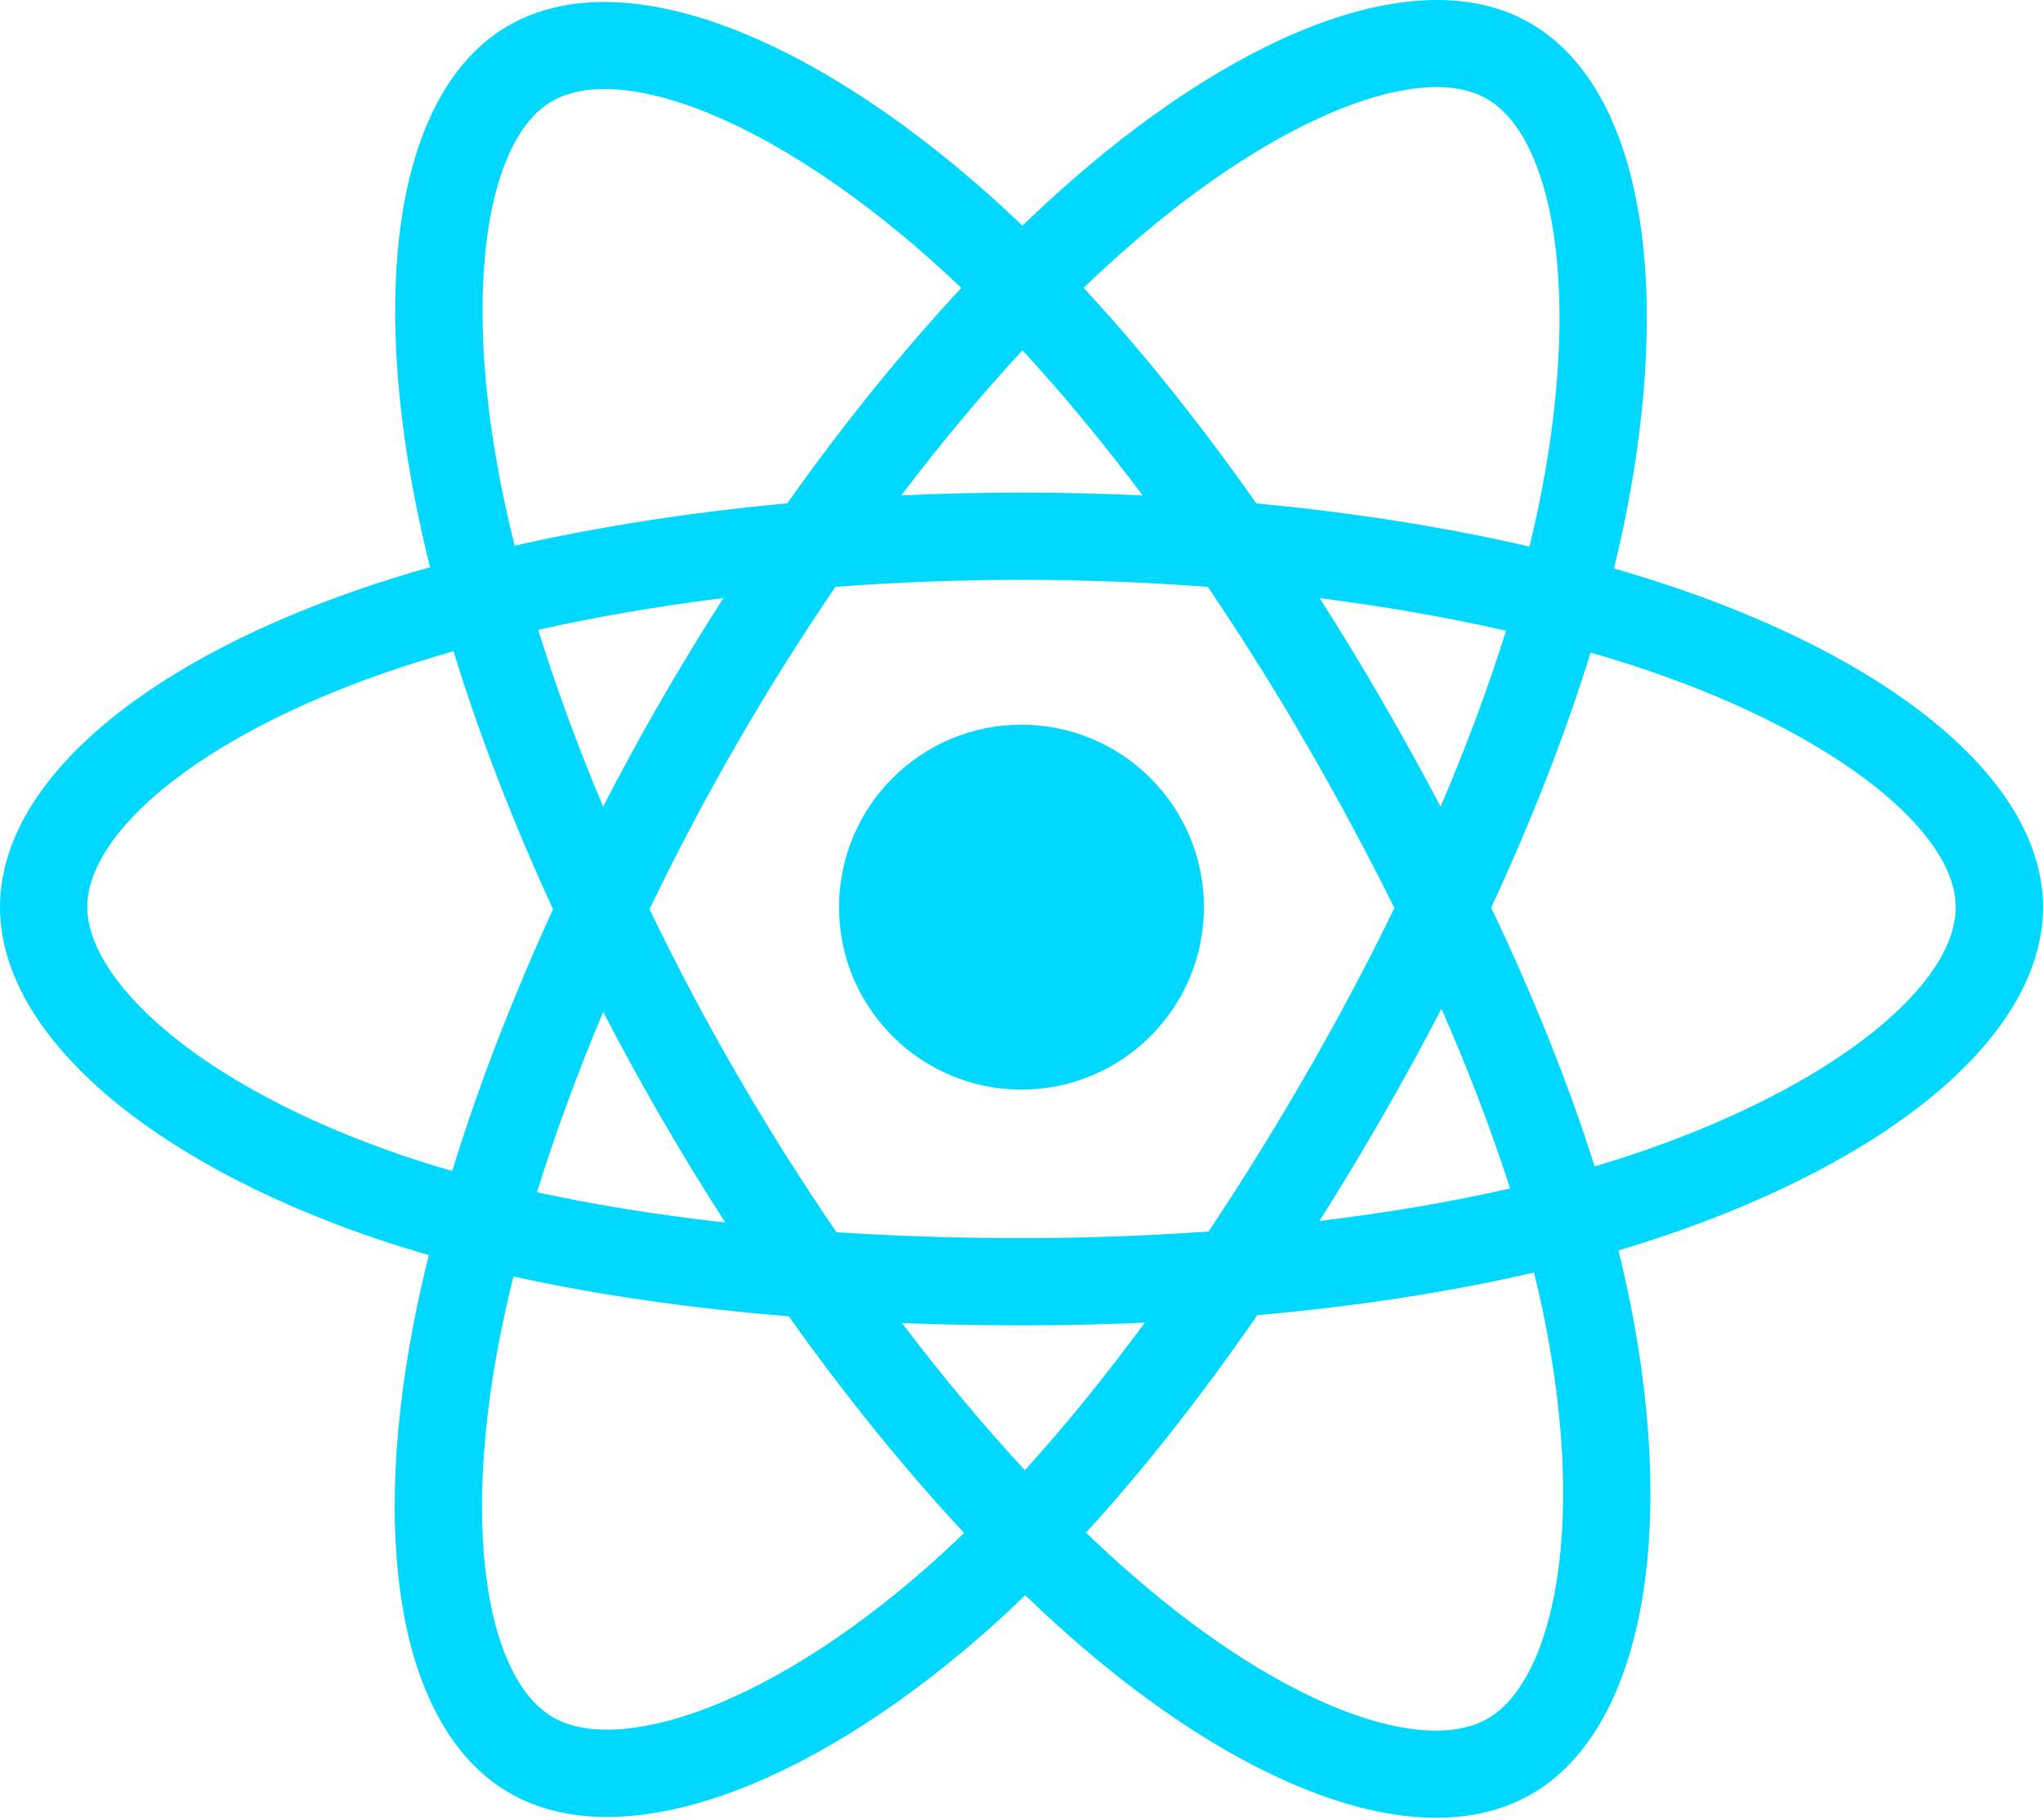
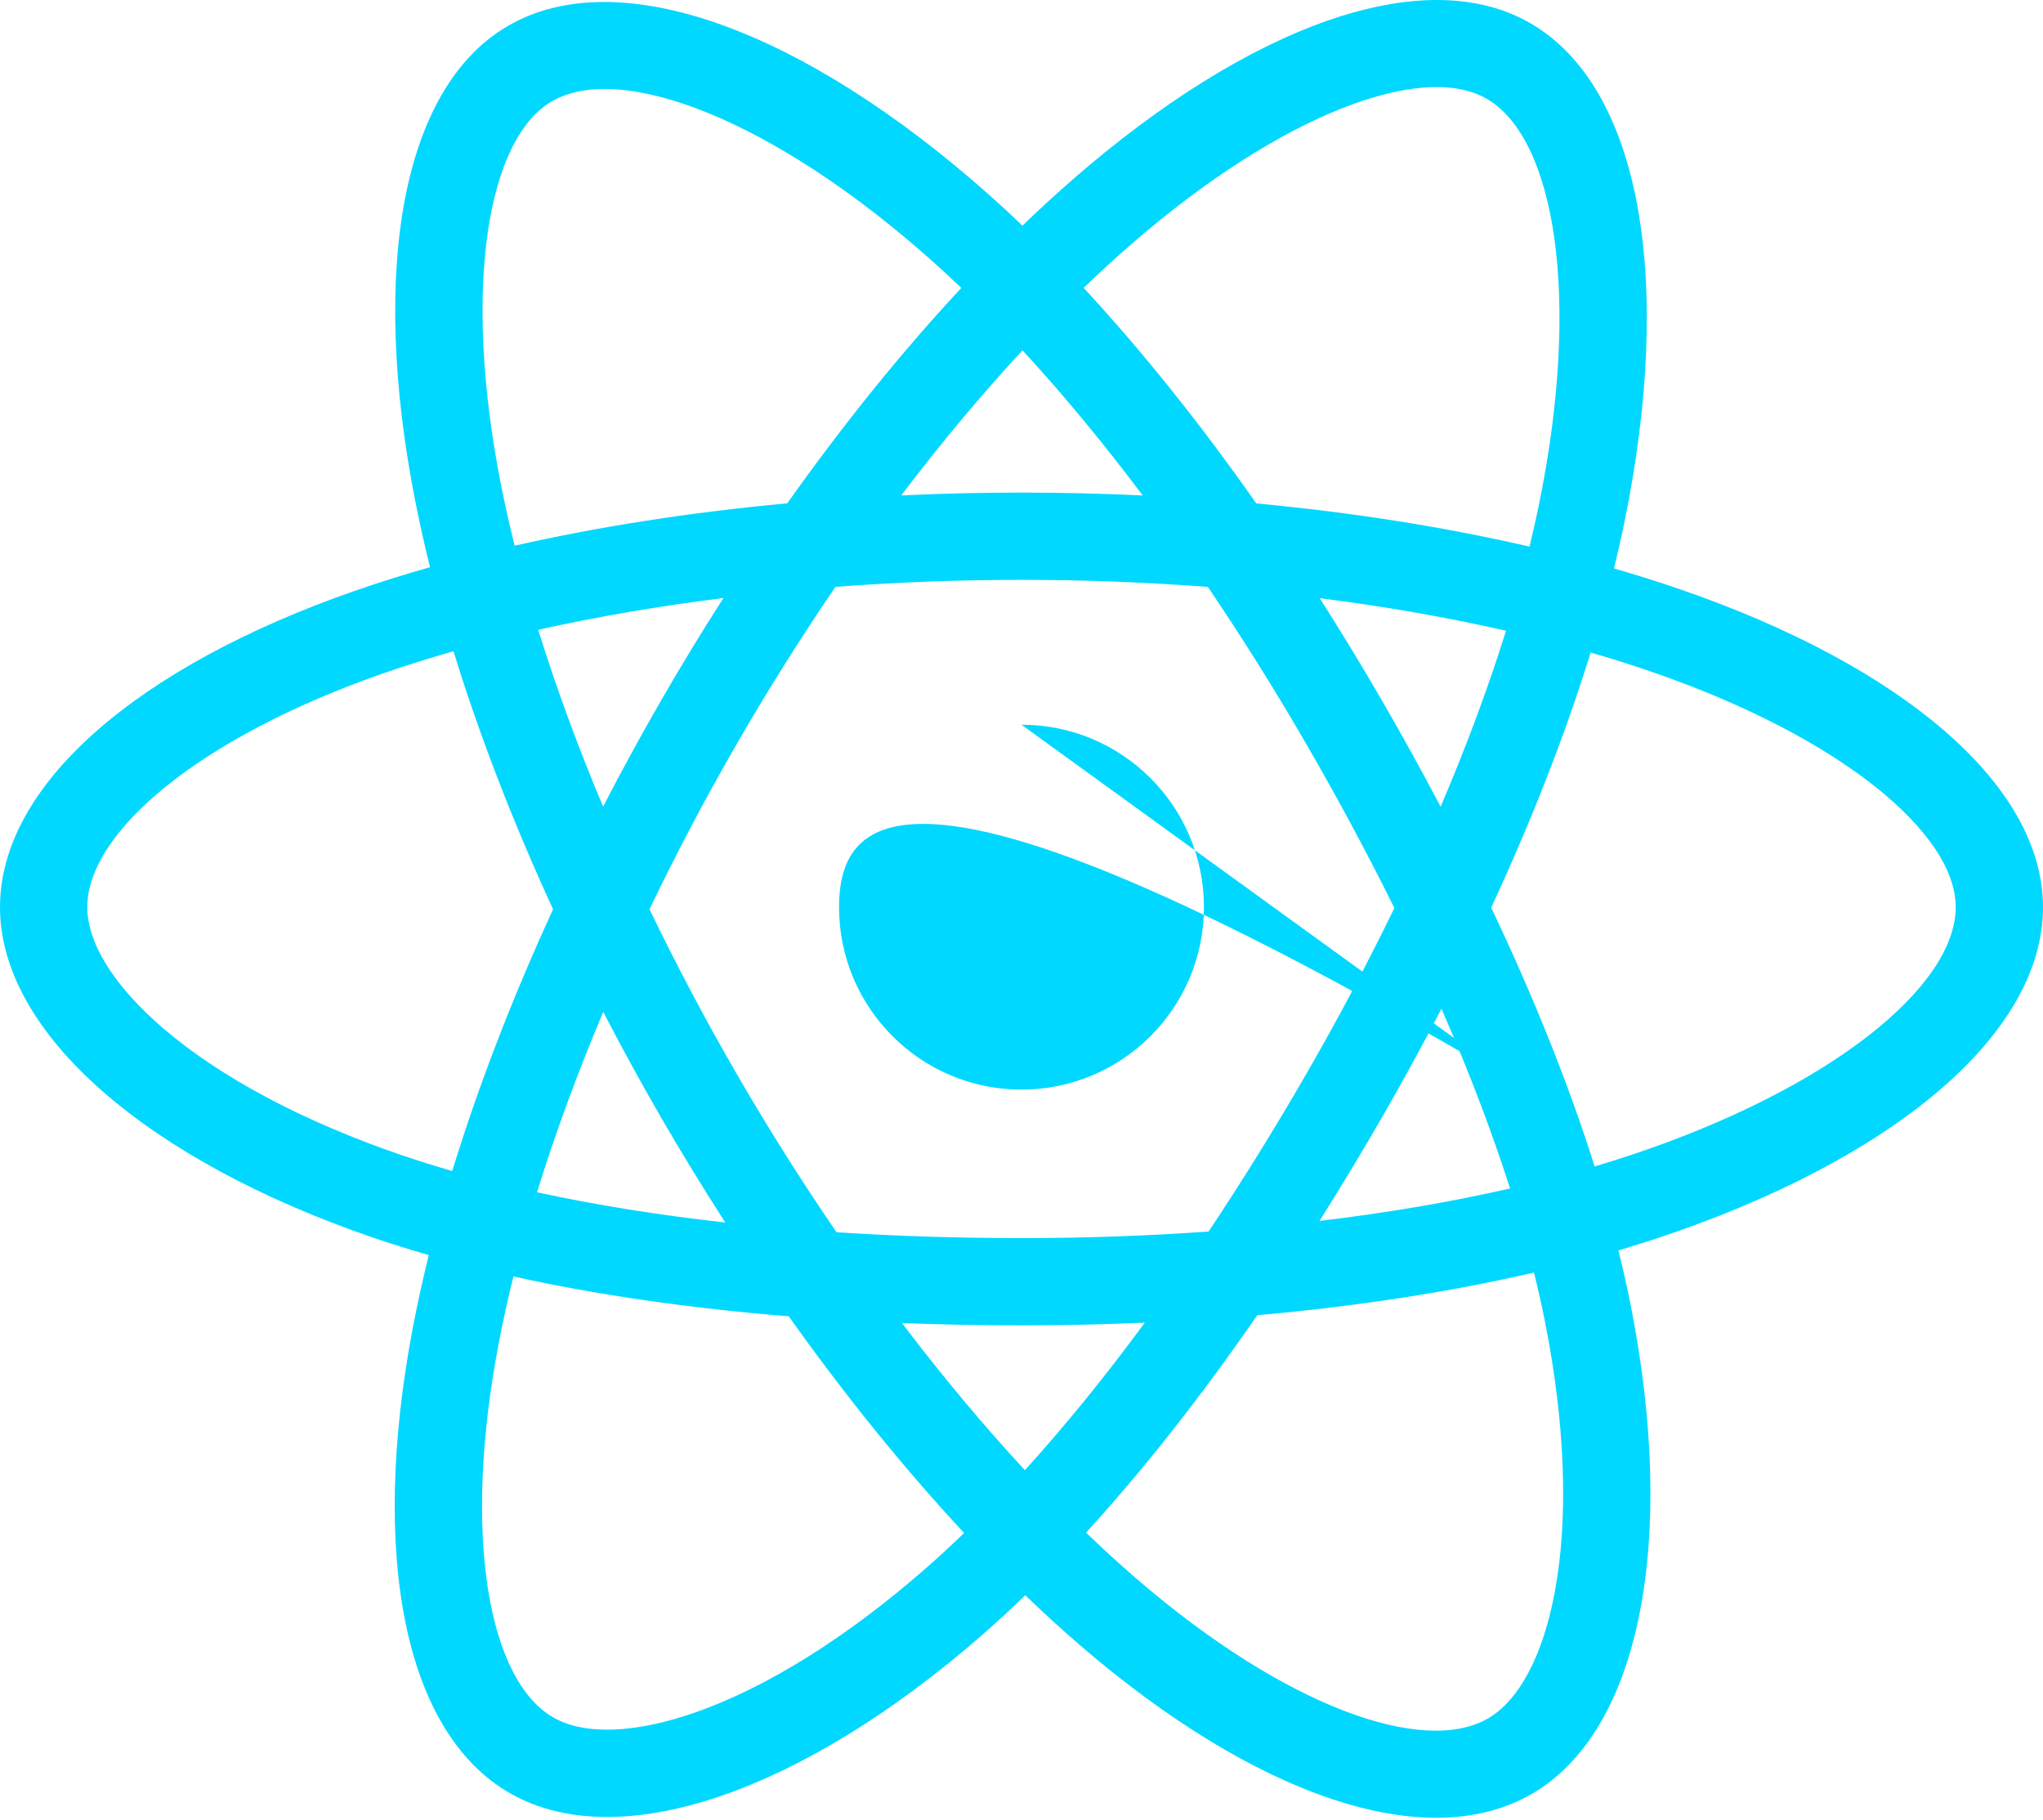
<svg xmlns="http://www.w3.org/2000/svg" aria-hidden="true" role="img" class="iconify iconify--logos" width="35.93" height="32" preserveAspectRatio="xMidYMid meet" viewBox="0 0 256 228">
-   <path fill="#00D8FF" d="M210.483 73.824a171.49 171.49 0 0 0-8.24-2.597c.465-1.9.893-3.777 1.273-5.621c6.238-30.281 2.16-54.676-11.769-62.708c-13.355-7.7-35.196.329-57.254 19.526a171.23 171.23 0 0 0-6.375 5.848a155.866 155.866 0 0 0-4.241-3.917C100.759 3.829 77.587-4.822 63.673 3.233C50.33 10.957 46.379 33.89 51.995 62.588a170.974 170.974 0 0 0 1.892 8.48c-3.28.932-6.445 1.924-9.474 2.98C17.309 83.498 0 98.307 0 113.668c0 15.865 18.582 31.778 46.812 41.427a145.52 145.52 0 0 0 6.921 2.165a167.467 167.467 0 0 0-2.01 9.138c-5.354 28.2-1.173 50.591 12.134 58.266c13.744 7.926 36.812-.22 59.273-19.855a145.567 145.567 0 0 0 5.342-4.923a168.064 168.064 0 0 0 6.92 6.314c21.758 18.722 43.246 26.282 56.54 18.586c13.731-7.949 18.194-32.003 12.4-61.268a145.016 145.016 0 0 0-1.535-6.842c1.62-.48 3.21-.974 4.76-1.488c29.348-9.723 48.443-25.443 48.443-41.52c0-15.417-17.868-30.326-45.517-39.844Zm-6.365 70.984c-1.4.463-2.836.91-4.3 1.345c-3.24-10.257-7.612-21.163-12.963-32.432c5.106-11 9.31-21.767 12.459-31.957c2.619.758 5.16 1.557 7.61 2.4c23.69 8.156 38.14 20.213 38.14 29.504c0 9.896-15.606 22.743-40.946 31.14Zm-10.514 20.834c2.562 12.94 2.927 24.64 1.23 33.787c-1.524 8.219-4.59 13.698-8.382 15.893c-8.067 4.67-25.32-1.4-43.927-17.412a156.726 156.726 0 0 1-6.437-5.87c7.214-7.889 14.423-17.06 21.459-27.246c12.376-1.098 24.068-2.894 34.671-5.345a134.17 134.17 0 0 1 1.386 6.193ZM87.276 214.515c-7.882 2.783-14.16 2.863-17.955.675c-8.075-4.657-11.432-22.636-6.853-46.752a156.923 156.923 0 0 1 1.869-8.499c10.486 2.32 22.093 3.988 34.498 4.994c7.084 9.967 14.501 19.128 21.976 27.15a134.668 134.668 0 0 1-4.877 4.492c-9.933 8.682-19.886 14.842-28.658 17.94ZM50.35 144.747c-12.483-4.267-22.792-9.812-29.858-15.863c-6.35-5.437-9.555-10.836-9.555-15.216c0-9.322 13.897-21.212 37.076-29.293c2.813-.98 5.757-1.905 8.812-2.773c3.204 10.42 7.406 21.315 12.477 32.332c-5.137 11.18-9.399 22.249-12.634 32.792a134.718 134.718 0 0 1-6.318-1.979Zm12.378-84.26c-4.811-24.587-1.616-43.134 6.425-47.789c8.564-4.958 27.502 2.111 47.463 19.835a144.318 144.318 0 0 1 3.841 3.545c-7.438 7.987-14.787 17.08-21.808 26.988c-12.04 1.116-23.565 2.908-34.161 5.309a160.342 160.342 0 0 1-1.76-7.887Zm110.427 27.268a347.8 347.8 0 0 0-7.785-12.803c8.168 1.033 15.994 2.404 23.343 4.08c-2.206 7.072-4.956 14.465-8.193 22.045a381.151 381.151 0 0 0-7.365-13.322Zm-45.032-43.861c5.044 5.465 10.096 11.566 15.065 18.186a322.04 322.04 0 0 0-30.257-.006c4.974-6.559 10.069-12.652 15.192-18.18ZM82.802 87.83a323.167 323.167 0 0 0-7.227 13.238c-3.184-7.553-5.909-14.98-8.134-22.152c7.304-1.634 15.093-2.97 23.209-3.984a321.524 321.524 0 0 0-7.848 12.897Zm8.081 65.352c-8.385-.936-16.291-2.203-23.593-3.793c2.26-7.3 5.045-14.885 8.298-22.6a321.187 321.187 0 0 0 7.257 13.246c2.594 4.48 5.28 8.868 8.038 13.147Zm37.542 31.03c-5.184-5.592-10.354-11.779-15.403-18.433c4.902.192 9.899.29 14.978.29c5.218 0 10.376-.117 15.453-.343c-4.985 6.774-10.018 12.97-15.028 18.486Zm52.198-57.817c3.422 7.8 6.306 15.345 8.596 22.52c-7.422 1.694-15.436 3.058-23.88 4.071a382.417 382.417 0 0 0 7.859-13.026a347.403 347.403 0 0 0 7.425-13.565Zm-16.898 8.101a358.557 358.557 0 0 1-12.281 19.815a329.4 329.4 0 0 1-23.444.823c-7.967 0-15.716-.248-23.178-.732a310.202 310.202 0 0 1-12.513-19.846h.001a307.41 307.41 0 0 1-10.923-20.627a310.278 310.278 0 0 1 10.89-20.637l-.001.001a307.318 307.318 0 0 1 12.413-19.761c7.613-.576 15.42-.876 23.31-.876H128c7.926 0 15.743.303 23.354.883a329.357 329.357 0 0 1 12.335 19.695a358.489 358.489 0 0 1 11.036 20.54a329.472 329.472 0 0 1-11 20.722Zm22.56-122.124c8.572 4.944 11.906 24.881 6.52 51.026c-.344 1.668-.73 3.367-1.15 5.09c-10.622-2.452-22.155-4.275-34.23-5.408c-7.034-10.017-14.323-19.124-21.64-27.008a160.789 160.789 0 0 1 5.888-5.4c18.9-16.447 36.564-22.941 44.612-18.3ZM128 90.808c12.625 0 22.86 10.235 22.86 22.86s-10.235 22.86-22.86 22.86s-22.86-10.235-22.86-22.86s10.235-22.86 22.86-22.86Z" />
+   <path fill="#00D8FF" d="M210.483 73.824a171.49 171.49 0 0 0-8.24-2.597c.465-1.9.893-3.777 1.273-5.621c6.238-30.281 2.16-54.676-11.769-62.708c-13.355-7.7-35.196.329-57.254 19.526a171.23 171.23 0 0 0-6.375 5.848a155.866 155.866 0 0 0-4.241-3.917C100.759 3.829 77.587-4.822 63.673 3.233C50.33 10.957 46.379 33.89 51.995 62.588a170.974 170.974 0 0 0 1.892 8.48c-3.28.932-6.445 1.924-9.474 2.98C17.309 83.498 0 98.307 0 113.668c0 15.865 18.582 31.778 46.812 41.427a145.52 145.52 0 0 0 6.921 2.165a167.467 167.467 0 0 0-2.01 9.138c-5.354 28.2-1.173 50.591 12.134 58.266c13.744 7.926 36.812-.22 59.273-19.855a145.567 145.567 0 0 0 5.342-4.923a168.064 168.064 0 0 0 6.92 6.314c21.758 18.722 43.246 26.282 56.54 18.586c13.731-7.949 18.194-32.003 12.4-61.268a145.016 145.016 0 0 0-1.535-6.842c1.62-.48 3.21-.974 4.76-1.488c29.348-9.723 48.443-25.443 48.443-41.52c0-15.417-17.868-30.326-45.517-39.844Zm-6.365 70.984c-1.4.463-2.836.91-4.3 1.345c-3.24-10.257-7.612-21.163-12.963-32.432c5.106-11 9.31-21.767 12.459-31.957c2.619.758 5.16 1.557 7.61 2.4c23.69 8.156 38.14 20.213 38.14 29.504c0 9.896-15.606 22.743-40.946 31.14Zm-10.514 20.834c2.562 12.94 2.927 24.64 1.23 33.787c-1.524 8.219-4.59 13.698-8.382 15.893c-8.067 4.67-25.32-1.4-43.927-17.412a156.726 156.726 0 0 1-6.437-5.87c7.214-7.889 14.423-17.06 21.459-27.246c12.376-1.098 24.068-2.894 34.671-5.345a134.17 134.17 0 0 1 1.386 6.193ZM87.276 214.515c-7.882 2.783-14.16 2.863-17.955.675c-8.075-4.657-11.432-22.636-6.853-46.752a156.923 156.923 0 0 1 1.869-8.499c10.486 2.32 22.093 3.988 34.498 4.994c7.084 9.967 14.501 19.128 21.976 27.15a134.668 134.668 0 0 1-4.877 4.492c-9.933 8.682-19.886 14.842-28.658 17.94ZM50.35 144.747c-12.483-4.267-22.792-9.812-29.858-15.863c-6.35-5.437-9.555-10.836-9.555-15.216c0-9.322 13.897-21.212 37.076-29.293c2.813-.98 5.757-1.905 8.812-2.773 c3.204 10.42 7.406 21.315 12.477 32.332c-5.137 11.18-9.399 22.249-12.634 32.792a134.718 134.718 0 0 1-6.318-1.979Zm12.378-84.26c-4.811-24.587-1.616-43.134 6.425-47.789c8.564-4.958 27.502 2.111 47.463 19.835a144.318 144.318 0 0 1 3.841 3.545c-7.438 7.987-14.787 17.08-21.808 26.988c-12.04 1.116-23.565 2.908-34.161 5.309a160.342 160.342 0 0 1-1.76-7.887Zm110.427 27.268a347.8 347.8 0 0 0-7.785-12.803c8.168 1.033 15.994 2.404 23.343 4.08c-2.206 7.072-4.956 14.465-8.193 22.045a381.151 381.151 0 0 0-7.365-13.322Zm-45.032-43.861c5.044 5.465 10.096 11.566 15.065 18.186a322.04 322.04 0 0 0-30.257-.006c4.974-6.559 10.069-12.652 15.192-18.18ZM82.802 87.83a323.167 323.167 0 0 0-7.227 13.238c-3.184-7.553-5.909-14.98-8.134-22.152c7.304-1.634 15.093-2.97 23.209-3.984a321.524 321.524 0 0 0-7.848 12.897Zm8.081 65.352c-8.385-.936-16.291-2.203-23.593-3.793c2.26-7.3 5.045-14.885 8.298-22.6a321.187 321.187 0 0 0 7.257 13.246c2.594 4.48 5.28 8.868 8.038 13.147Zm37.542 31.03c-5.184-5.592-10.354-11.779-15.403-18.433c4.902.192 9.899.29 14.978.29c5.218 0 10.376-.117 15.453-.343c-4.985 6.774-10.018 12.97-15.028 18.486Zm52.198-57.817c3.422 7.8 6.306 15.345 8.596 22.52c-7.422 1.694-15.436 3.058-23.88 4.071a382.417 382.417 0 0 0 7.859-13.026a347.403 347.403 0 0 0 7.425-13.565Zm-16.898 8.101a358.557 358.557 0 0 1-12.281 19.815a329.4 329.4 0 0 1-23.444.823c-7.967 0-15.716-.248-23.178-.732a310.202 310.202 0 0 1-12.513-19.846h.001a307.41 307.41 0 0 1-10.923-20.627a310.278 310.278 0 0 1 10.89-20.637l-.001.001a307.318 307.318 0 0 1 12.413-19.761c7.613-.576 15.42-.876 23.31-.876H128c7.926 0 15.743.303 23.354.883a329.357 329.357 0 0 1 12.335 19.695a358.489 358.489 0 0 1 11.036 20.54a329.472 329.472 0 0 1-11 20.722Zm22.56-122.124c8.572 4.944 11.906 24.881 6.52 51.026c-.344 1.668-.73 3.367-1.15 5.09c-10.622-2.452-22.155-4.275-34.23-5.408c-7.034-10.017-14.323-19.124-21.64-27.008a160.789 160.789 0 0 1 5.888-5.4c18.9-16.447 36.564-22.941 44.612-18.3ZM128 90.808c12.625 0 22.86 10.235 22.86 22.86s-10.235 22.86-22.86 22.86s-22.86-10.235-22.86-22.86s10.235-22. 86 22.86-22.86Z" />
</svg>
